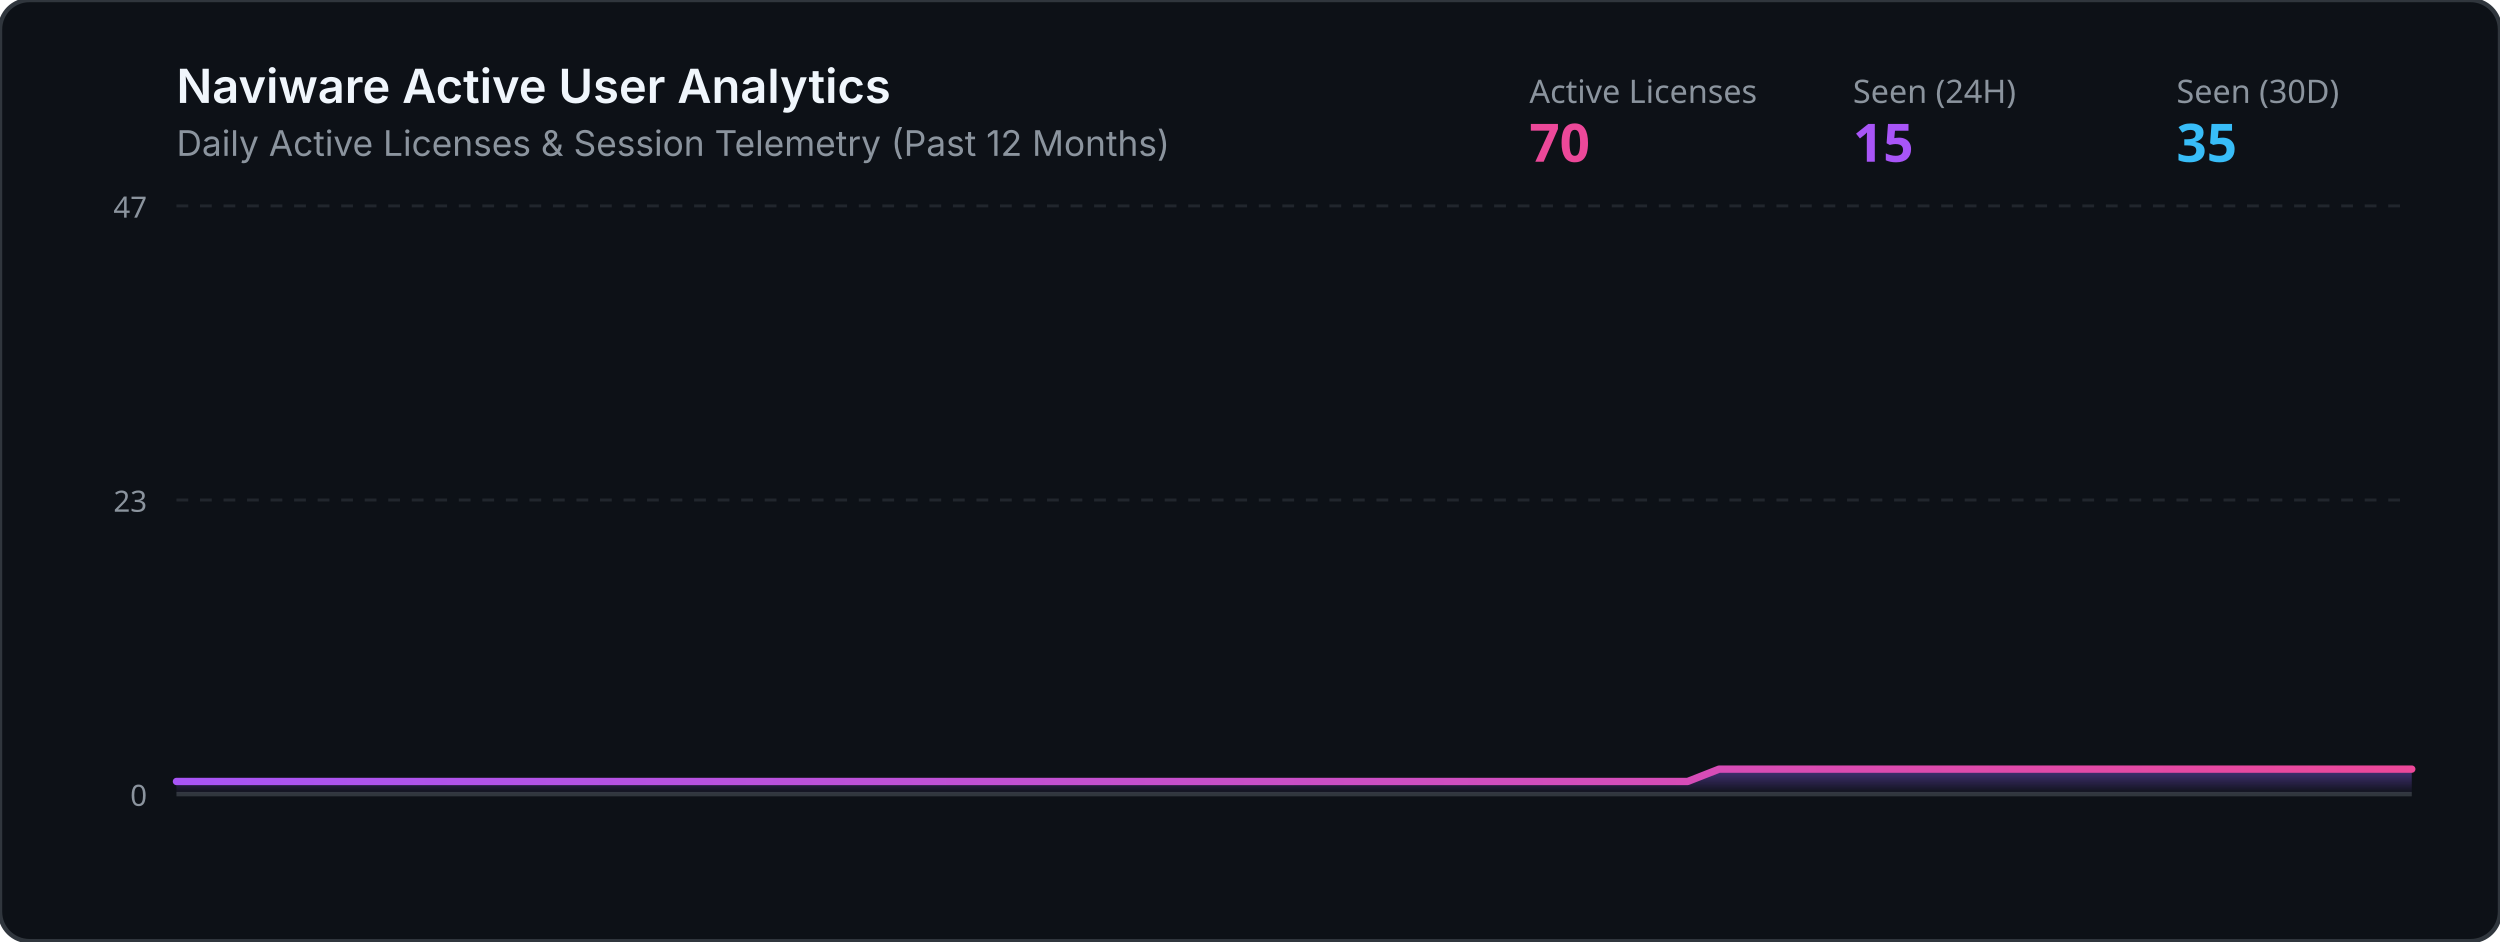
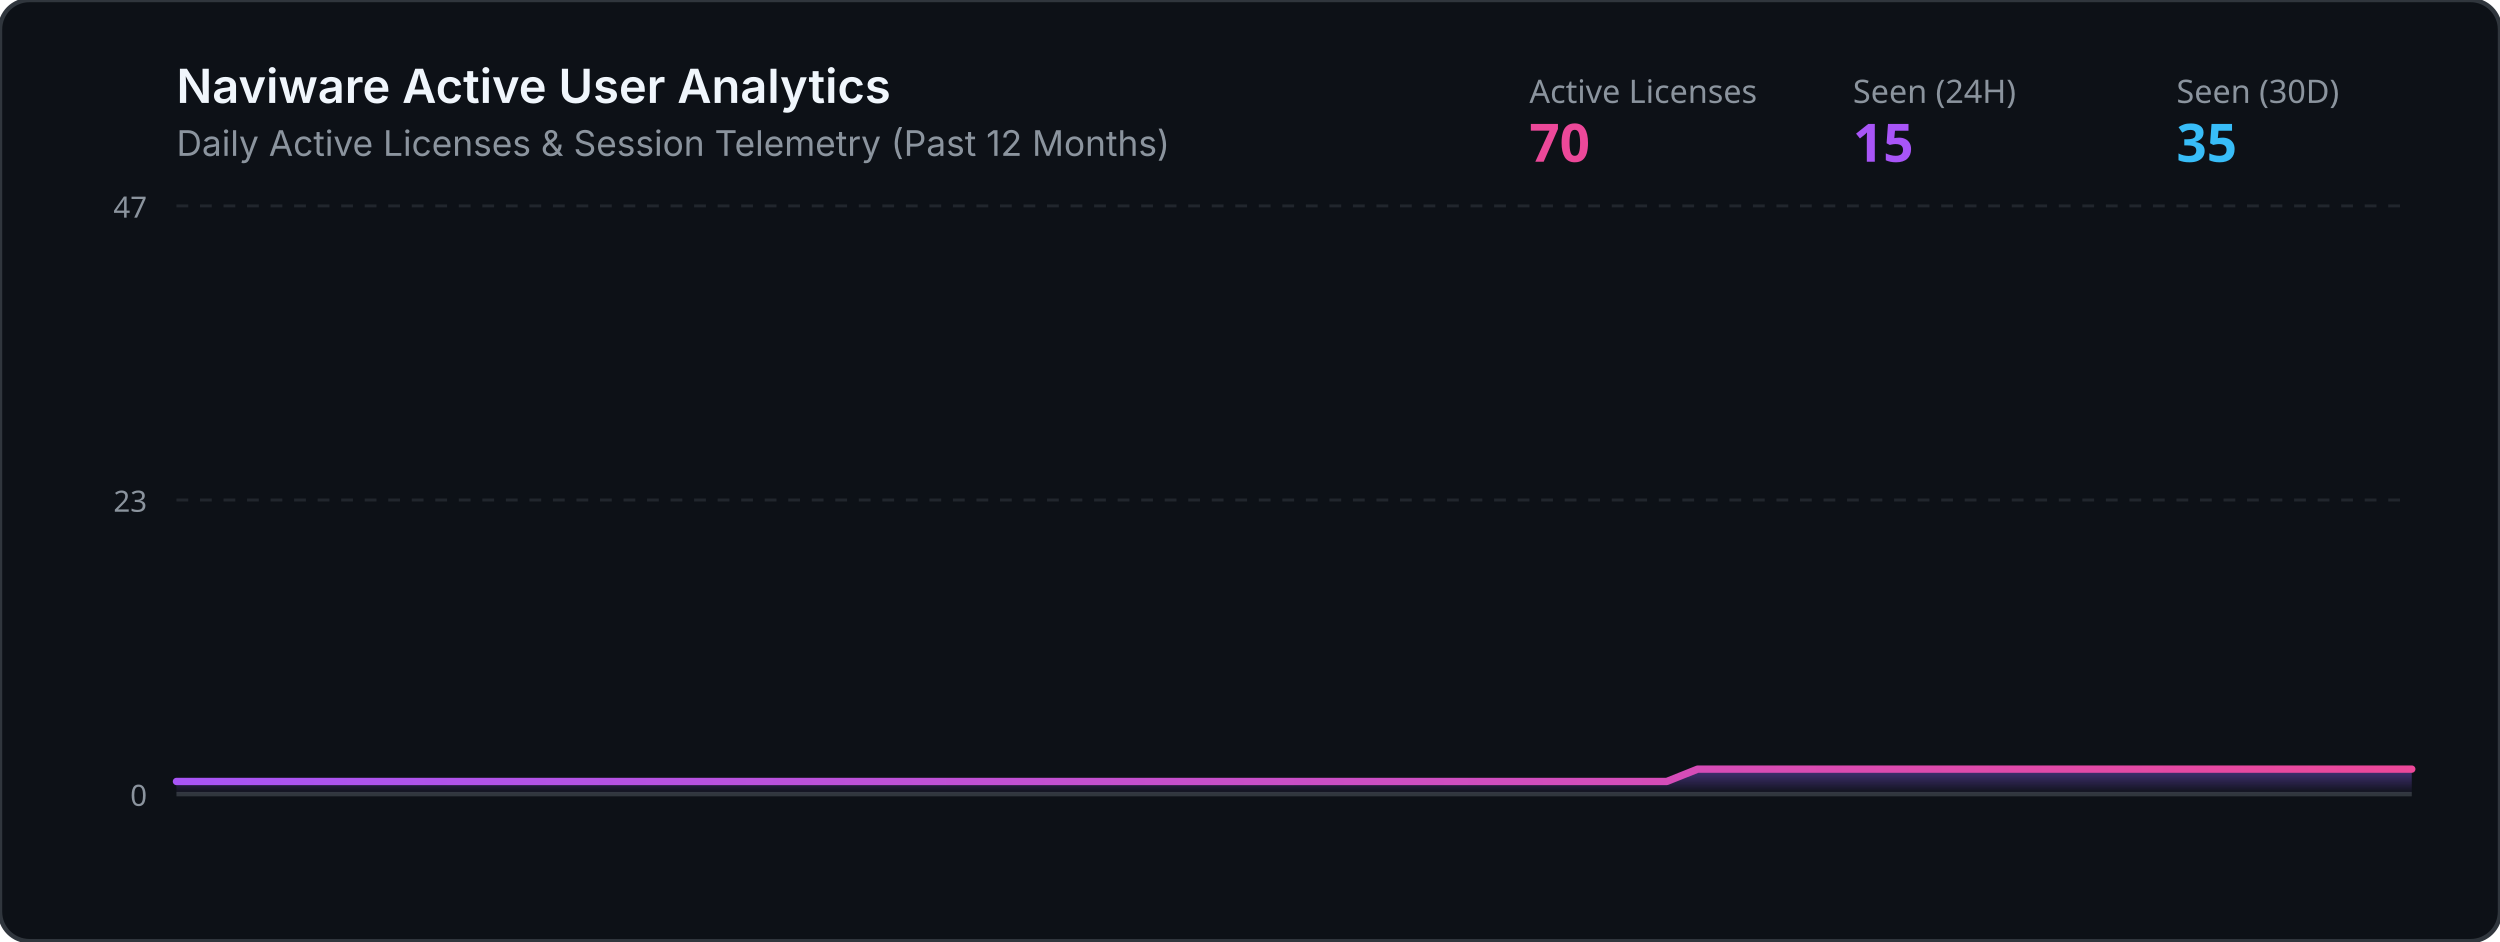
<svg xmlns="http://www.w3.org/2000/svg" viewBox="0 0 850 320" width="100%" height="320">
  <defs>
    <linearGradient id="grad" x1="0%" y1="0%" x2="0%" y2="100%">
      <stop offset="0%" stop-color="#8b5cf6" stop-opacity="0.45" />
      <stop offset="100%" stop-color="#8b5cf6" stop-opacity="0.0" />
    </linearGradient>
    <linearGradient id="lineGrad" x1="0%" y1="0%" x2="100%" y2="0%">
      <stop offset="0%" stop-color="#a855f7" />
      <stop offset="100%" stop-color="#ec4899" />
    </linearGradient>
  </defs>
  <rect width="850" height="320" rx="10" fill="#0d1117" stroke="#30363d" stroke-width="1.5" />
  <text x="60" y="35" fill="#f0f6fc" font-family="-apple-system,BlinkMacSystemFont,Segoe UI,sans-serif" font-size="16" font-weight="600">Naviware Active User Analytics</text>
  <text x="60" y="53" fill="#8b949e" font-family="-apple-system,BlinkMacSystemFont,Segoe UI,sans-serif" font-size="12">Daily Active Licenses &amp; Session Telemetry (Past 12 Months)</text>
  <text x="520" y="35" fill="#8b949e" font-family="sans-serif" font-size="11">Active Licenses</text>
  <text x="520" y="55" fill="#ec4899" font-family="sans-serif" font-size="18" font-weight="bold">70</text>
  <text x="630" y="35" fill="#8b949e" font-family="sans-serif" font-size="11">Seen (24H)</text>
  <text x="630" y="55" fill="#a855f7" font-family="sans-serif" font-size="18" font-weight="bold">15</text>
  <text x="740" y="35" fill="#8b949e" font-family="sans-serif" font-size="11">Seen (30D)</text>
  <text x="740" y="55" fill="#38bdf8" font-family="sans-serif" font-size="18" font-weight="bold">35</text>
  <line x1="60" y1="70" x2="820" y2="70" stroke="#21262d" stroke-width="1" stroke-dasharray="4" />
  <line x1="60" y1="170.0" x2="820" y2="170.0" stroke="#21262d" stroke-width="1" stroke-dasharray="4" />
  <line x1="60" y1="270" x2="820" y2="270" stroke="#30363d" stroke-width="1.5" />
  <text x="50" y="74" fill="#8b949e" font-family="sans-serif" font-size="10" text-anchor="end">47</text>
  <text x="50" y="174.0" fill="#8b949e" font-family="sans-serif" font-size="10" text-anchor="end">23</text>
  <text x="50" y="274" fill="#8b949e" font-family="sans-serif" font-size="10" text-anchor="end">0</text>
-   <polygon points="60,270 60.0,265.7 70.7,265.7 81.4,265.7 92.1,265.7 102.8,265.7 113.5,265.7 124.2,265.7 134.9,265.7 145.6,265.7 156.3,265.7 167.0,265.7 177.7,265.7 188.5,265.7 199.2,265.7 209.9,265.7 220.6,265.7 231.3,265.7 242.0,265.7 252.7,265.7 263.4,265.7 274.1,265.7 284.8,265.7 295.5,265.7 306.2,265.7 316.9,265.7 327.6,265.7 338.3,265.7 349.0,265.7 359.7,265.7 370.4,265.7 381.1,265.7 391.8,265.7 402.5,265.7 413.2,265.7 423.9,265.7 434.6,265.7 445.4,265.7 456.1,265.7 466.8,265.7 477.5,265.7 488.2,265.7 498.9,265.7 509.6,265.7 520.3,265.7 531.0,265.7 541.7,265.7 552.4,265.7 563.1,265.7 573.8,265.7 584.5,261.5 595.2,261.5 605.9,261.5 616.6,261.5 627.3,261.5 638.0,261.5 648.7,261.5 659.4,261.5 670.1,261.5 680.8,261.5 691.5,261.5 702.3,261.5 713.0,261.5 723.7,261.5 734.4,261.5 745.1,261.5 755.8,261.5 766.5,261.5 777.2,261.5 787.9,261.5 798.6,261.5 809.3,261.5 820.0,261.5 820,270" fill="url(#grad)" />
-   <polyline points="60.0,265.7 70.7,265.7 81.4,265.7 92.1,265.7 102.8,265.7 113.5,265.7 124.2,265.7 134.9,265.7 145.6,265.7 156.3,265.7 167.0,265.7 177.7,265.7 188.5,265.7 199.2,265.7 209.9,265.7 220.6,265.7 231.3,265.7 242.0,265.7 252.7,265.7 263.4,265.7 274.1,265.7 284.8,265.7 295.5,265.7 306.2,265.7 316.9,265.7 327.6,265.7 338.3,265.7 349.0,265.7 359.7,265.7 370.4,265.7 381.1,265.7 391.8,265.7 402.5,265.7 413.2,265.7 423.9,265.7 434.6,265.7 445.4,265.7 456.1,265.7 466.8,265.7 477.5,265.7 488.2,265.7 498.9,265.7 509.6,265.7 520.3,265.7 531.0,265.7 541.7,265.7 552.4,265.7 563.1,265.7 573.8,265.7 584.5,261.5 595.2,261.5 605.9,261.5 616.6,261.5 627.3,261.5 638.0,261.5 648.7,261.5 659.4,261.5 670.1,261.5 680.8,261.5 691.5,261.5 702.3,261.5 713.0,261.5 723.7,261.5 734.4,261.5 745.1,261.5 755.8,261.5 766.5,261.5 777.2,261.5 787.9,261.5 798.6,261.5 809.3,261.5 820.0,261.5" fill="none" stroke="url(#lineGrad)" stroke-width="2.5" stroke-linecap="round" stroke-linejoin="round" />
+   <polygon points="60,270 60.0,265.7 70.6,265.7 81.1,265.7 91.7,265.7 102.2,265.7 112.8,265.7 123.3,265.7 133.9,265.7 144.4,265.7 155.0,265.7 165.6,265.7 176.1,265.7 186.7,265.7 197.2,265.7 207.8,265.7 218.3,265.7 228.9,265.7 239.4,265.7 250.0,265.7 260.6,265.7 271.1,265.7 281.7,265.7 292.2,265.7 302.8,265.7 313.3,265.7 323.9,265.7 334.4,265.7 345.0,265.7 355.6,265.7 366.1,265.7 376.7,265.7 387.2,265.7 397.8,265.7 408.3,265.7 418.9,265.7 429.4,265.7 440.0,265.7 450.6,265.7 461.1,265.7 471.7,265.7 482.2,265.7 492.8,265.7 503.3,265.7 513.9,265.7 524.4,265.7 535.0,265.7 545.6,265.7 556.1,265.7 566.7,265.7 577.2,261.5 587.8,261.5 598.3,261.5 608.9,261.5 619.4,261.5 630.0,261.5 640.6,261.5 651.1,261.5 661.7,261.5 672.2,261.5 682.8,261.5 693.3,261.5 703.9,261.5 714.4,261.5 725.0,261.5 735.6,261.5 746.1,261.5 756.7,261.5 767.2,261.5 777.8,261.5 788.3,261.5 798.9,261.5 809.4,261.5 820.0,261.5 820,270" fill="url(#grad)" />
+   <polyline points="60.0,265.7 70.6,265.7 81.1,265.7 91.7,265.7 102.2,265.7 112.8,265.7 123.3,265.7 133.9,265.7 144.4,265.7 155.0,265.7 165.6,265.7 176.1,265.7 186.7,265.7 197.2,265.7 207.8,265.7 218.3,265.7 228.9,265.7 239.4,265.7 250.0,265.7 260.6,265.7 271.1,265.7 281.7,265.7 292.2,265.7 302.8,265.7 313.3,265.7 323.9,265.7 334.4,265.7 345.0,265.7 355.6,265.7 366.1,265.7 376.7,265.7 387.2,265.7 397.8,265.7 408.3,265.7 418.9,265.7 429.4,265.7 440.0,265.7 450.6,265.7 461.1,265.7 471.7,265.7 482.2,265.7 492.8,265.7 503.3,265.7 513.9,265.7 524.4,265.7 535.0,265.7 545.6,265.7 556.1,265.7 566.7,265.7 577.2,261.5 587.8,261.5 598.3,261.5 608.9,261.5 619.4,261.5 630.0,261.5 640.6,261.5 651.1,261.5 661.7,261.5 672.2,261.5 682.8,261.5 693.3,261.5 703.9,261.5 714.4,261.5 725.0,261.5 735.6,261.5 746.1,261.5 756.7,261.5 767.2,261.5 777.8,261.5 788.3,261.5 798.9,261.5 809.4,261.5 820.0,261.5" fill="none" stroke="url(#lineGrad)" stroke-width="2.5" stroke-linecap="round" stroke-linejoin="round" />
</svg>
